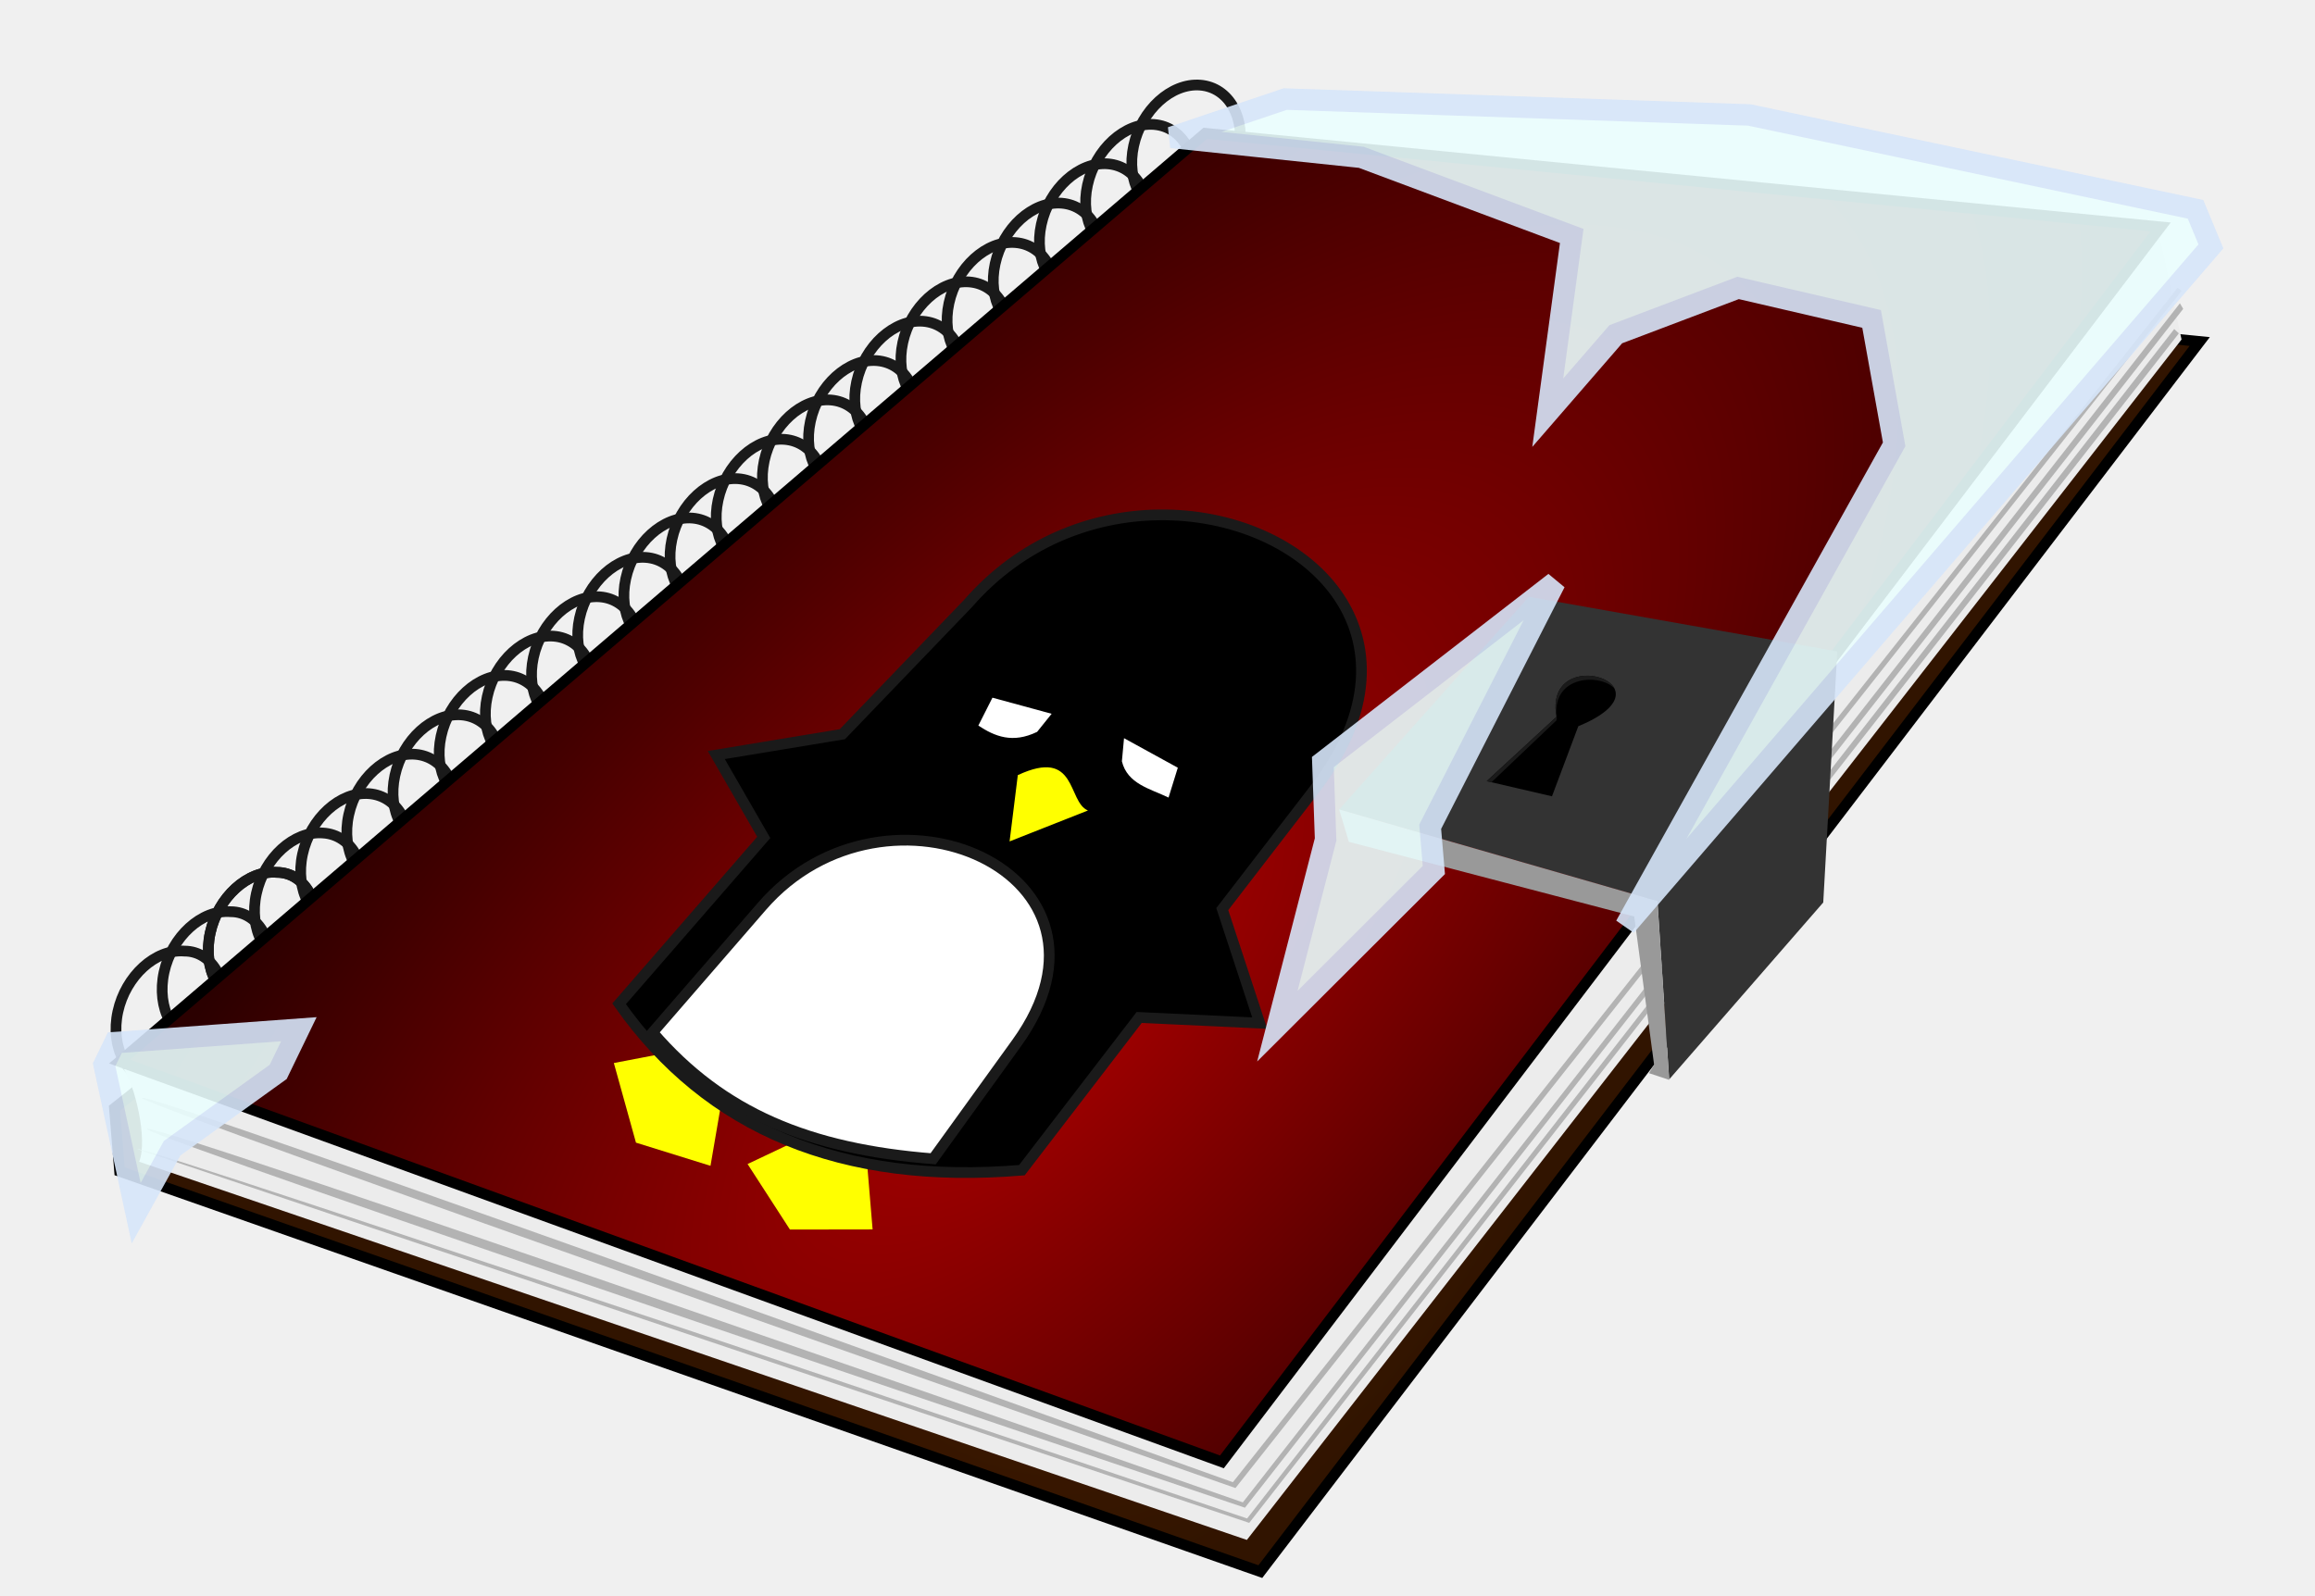
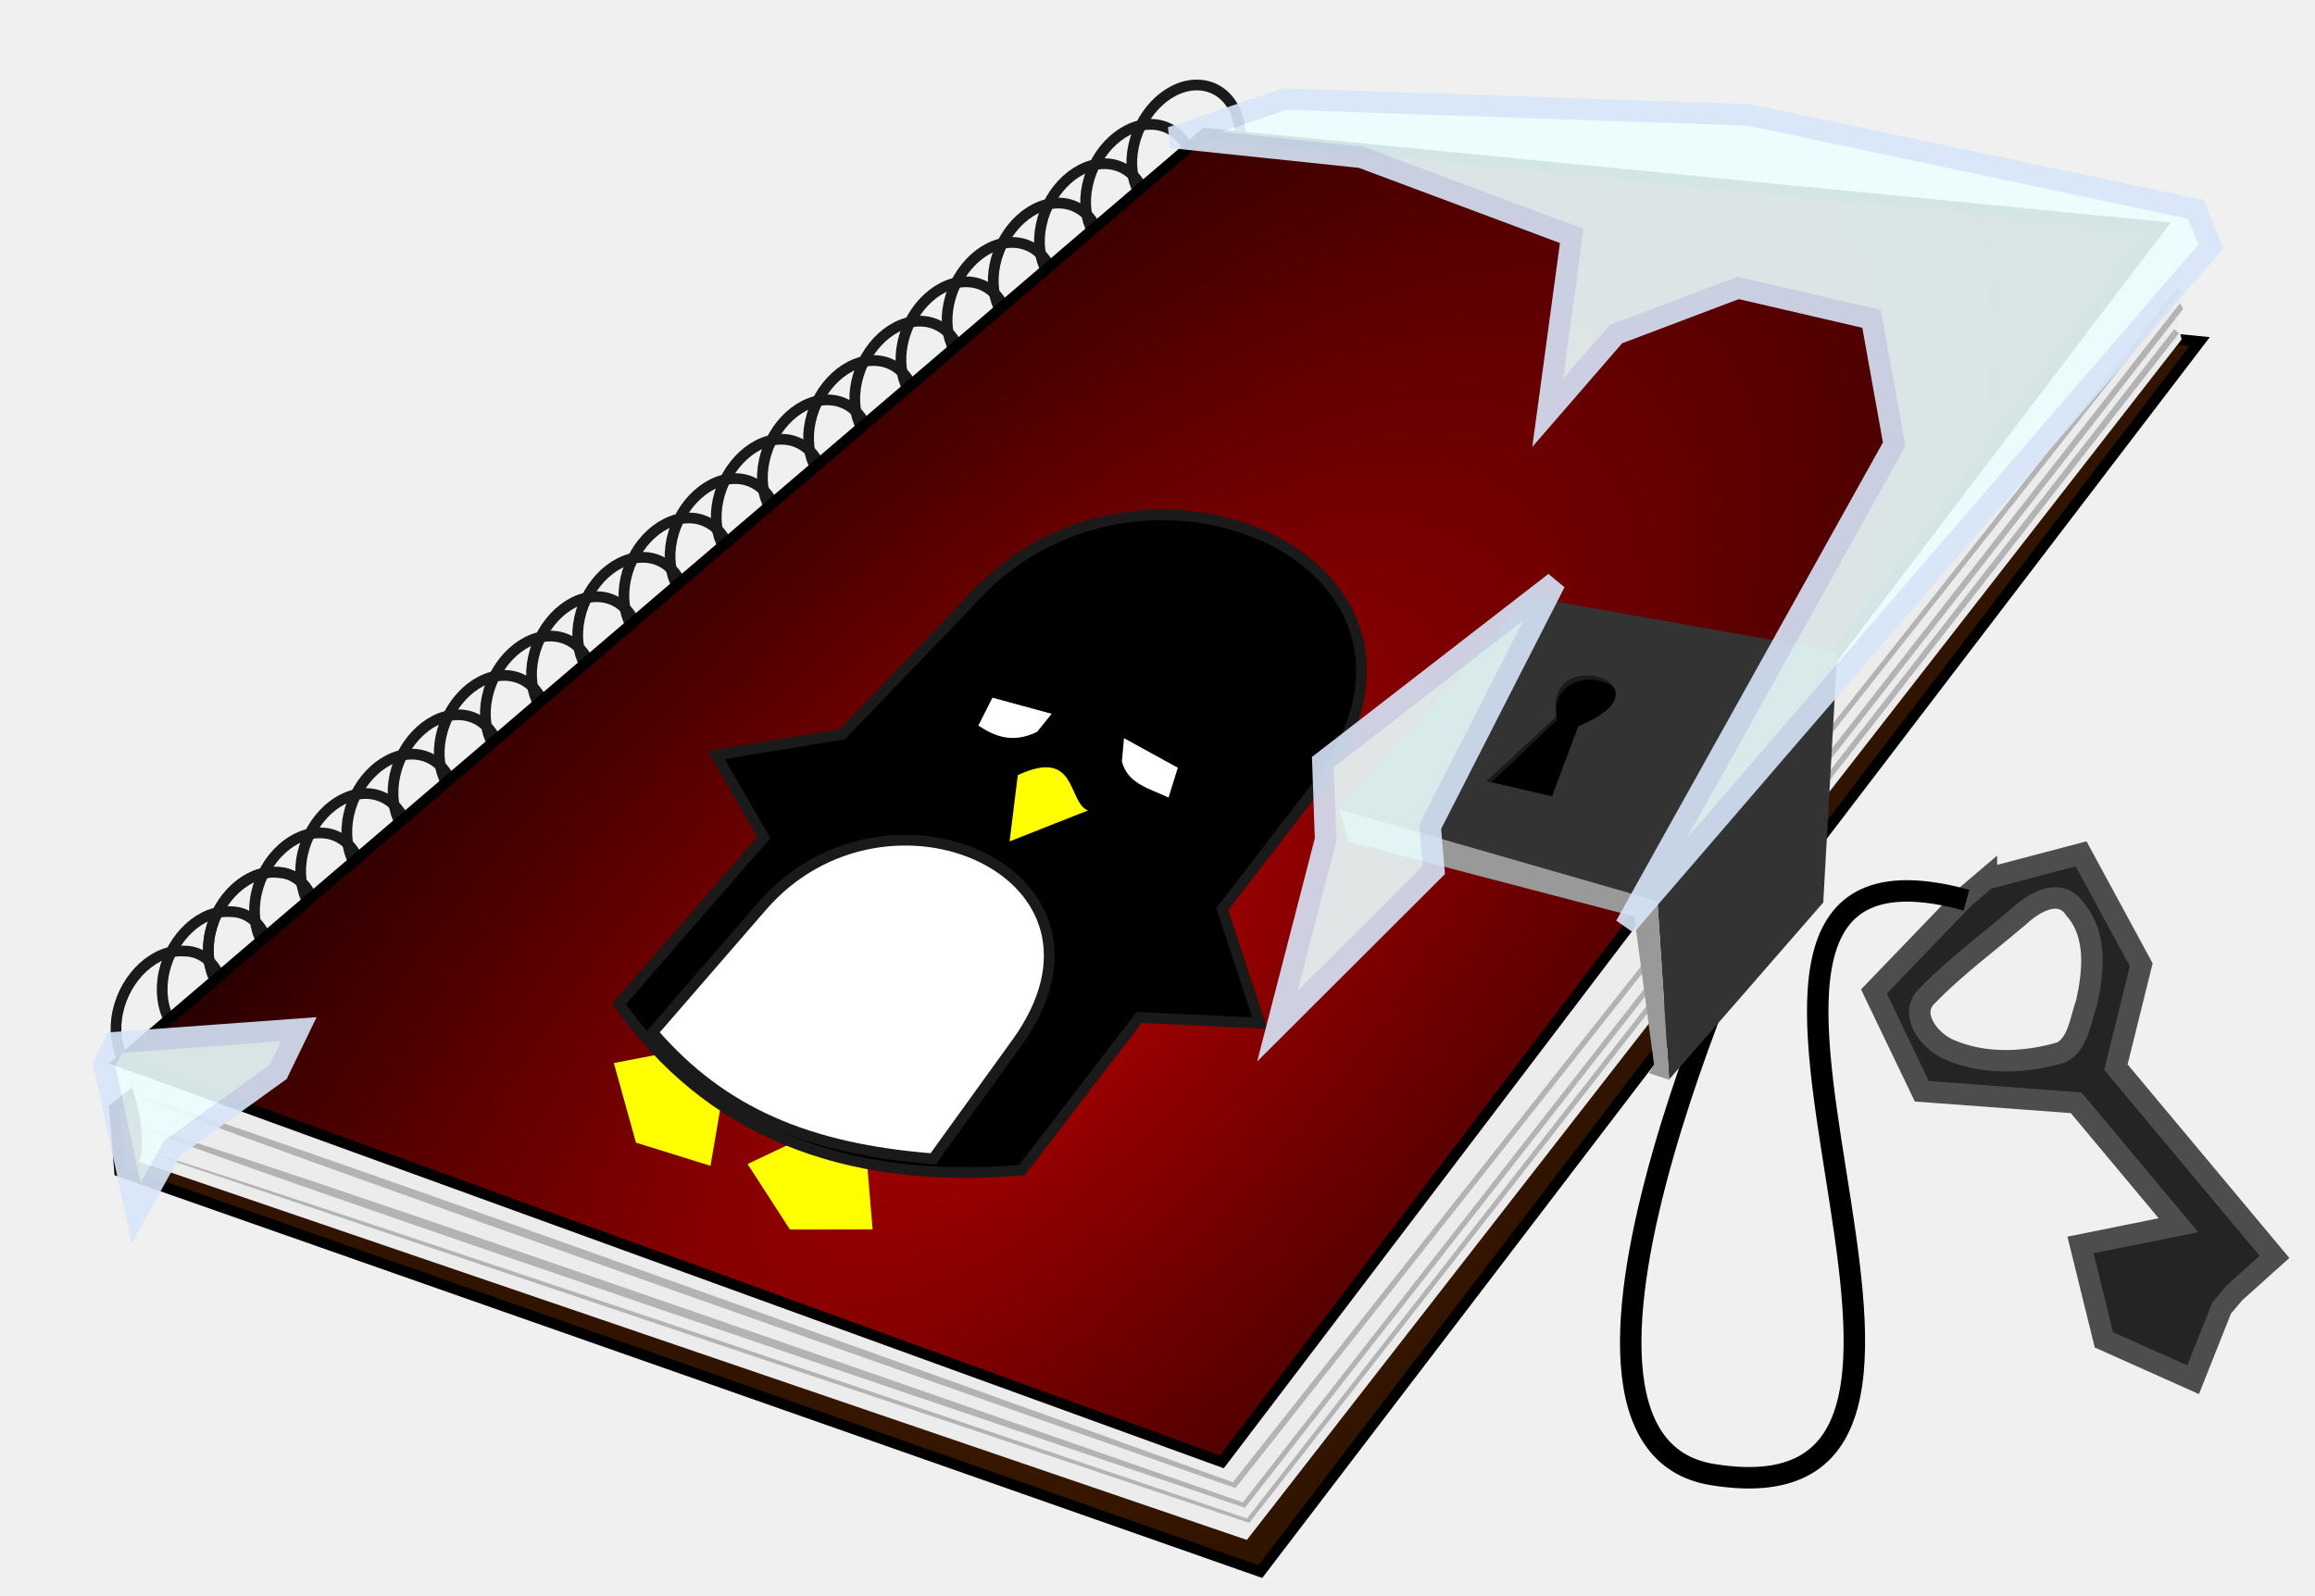
<svg xmlns="http://www.w3.org/2000/svg" xmlns:xlink="http://www.w3.org/1999/xlink" width="107.906" height="74.406" id="svg2" version="1.1">
  <defs id="defs4">
    <linearGradient id="linearGradient4966">
      <stop id="stop4968" offset="0" style="stop-color:#aa0000;stop-opacity:1" />
      <stop id="stop4970" offset="1" style="stop-color:#2b0000;stop-opacity:1" />
    </linearGradient>
    <linearGradient id="linearGradient4673">
      <stop style="stop-color:#491d00;stop-opacity:1" offset="0" id="stop4675" />
      <stop style="stop-color:#321500;stop-opacity:1" offset="1" id="stop4677" />
    </linearGradient>
    <linearGradient id="linearGradient4665">
      <stop style="stop-color:#552200;stop-opacity:1;" offset="0" id="stop4667" />
      <stop style="stop-color:#311400;stop-opacity:1" offset="1" id="stop4669" />
    </linearGradient>
    <radialGradient xlink:href="#linearGradient6835" id="radialGradient6841" cx="546.709" cy="1034.365" fx="546.709" fy="1034.365" r="15.762" gradientTransform="matrix(2.419948,-1.315216,2.735177,1.38399,-4103.066,282.398)" gradientUnits="userSpaceOnUse" />
    <linearGradient id="linearGradient6835">
      <stop style="stop-color:#000057;stop-opacity:1" offset="0" id="stop6837" />
      <stop style="stop-color:#01000e;stop-opacity:1" offset="1" id="stop6839" />
    </linearGradient>
    <linearGradient gradientTransform="matrix(0.7333539,-0.6362039,1.169779,0.3487835,-544.7963,1041.774)" xlink:href="#linearGradient8334" id="linearGradient8362" gradientUnits="userSpaceOnUse" x1="260.995" y1="362.186" x2="260.764" y2="370.029" />
    <linearGradient id="linearGradient8334">
      <stop style="stop-color:#cccccc;stop-opacity:1;" offset="0" id="stop8336" />
      <stop style="stop-color:#cccccc;stop-opacity:0;" offset="1" id="stop8338" />
    </linearGradient>
    <radialGradient xlink:href="#linearGradient6835" id="radialGradient3933" gradientUnits="userSpaceOnUse" gradientTransform="matrix(3.106764,-1.988129,3.746454,0.8288568,-5524.583,1224.496)" cx="546.709" cy="1034.365" fx="546.709" fy="1034.365" r="15.762" />
    <radialGradient xlink:href="#linearGradient4966" id="radialGradient4671" cx="31.496" cy="994.849" fx="31.496" fy="994.849" r="30.678" gradientTransform="matrix(0.7144557,0.6895961,-1.614861,1.670801,1628.087,-674.0817)" gradientUnits="userSpaceOnUse" />
    <radialGradient xlink:href="#linearGradient4673" id="radialGradient4679" cx="35.948" cy="996.383" fx="35.948" fy="996.383" r="11.804" gradientTransform="matrix(0.4919301,0.3509064,-1.877857,2.630595,1919.243,-1637.338)" gradientUnits="userSpaceOnUse" />
    <radialGradient xlink:href="#linearGradient4665" id="radialGradient4746" gradientUnits="userSpaceOnUse" gradientTransform="matrix(0.6346226,0.2130686,-0.3598093,1.070897,385.4958,-57.38378)" cx="30.975" cy="985.172" fx="30.975" fy="985.172" r="30.678" />
  </defs>
  <g id="layer1" transform="translate(4.5625,-962.9062)">
+     <path style="font-size:medium;font-style:normal;font-variant:normal;font-weight:normal;font-stretch:normal;text-indent:0;text-align:start;text-decoration:none;line-height:normal;letter-spacing:normal;word-spacing:normal;text-transform:none;direction:ltr;block-progression:tb;writing-mode:lr-tb;text-anchor:start;baseline-shift:baseline;color:#000000;fill:#242424;fill-opacity:1;stroke:#4d4d4d;stroke-width:1;stroke-miterlimit:4;stroke-opacity:1;stroke-dasharray:none;marker:none;visibility:visible;display:inline;overflow:visible;enable-background:accumulate;font-family:Sans;-inkscape-font-specification:Sans" d="m 88.029,1003.879 4.412,-1.164 2.803,5.173 -1.182,4.771 7.393,8.85 -1.852,1.662 -0.609,0.715 -1.331,3.349 -4.159,-1.86 -1.09,-4.424 4.564,-0.922 -4.768,-5.708 -7.193,-0.535 -2.233,-4.653 4.2,-4.366 1.045,-0.889 z m 1.444,1.803 c -1.394,1.202 -2.891,2.296 -4.174,3.619 -0.946,0.862 0.076,2.149 0.977,2.537 1.638,0.72 3.545,0.633 5.233,0.139 0.81,-0.403 0.9,-1.538 1.19,-2.331 0.314,-1.424 0.499,-3.153 -0.534,-4.336 -0.687,-1.055 -1.91,-0.34 -2.599,0.301 l -0.089,0.074 z" id="path3052" />
    <g id="g4910" transform="translate(21.04825,2.678868)">
      <path id="path4853" d="m 32.121,967.409 c -0.364,1.667 -1.753,2.932 -3.103,2.825 -1.35,-0.108 -2.15,-1.546 -1.787,-3.213 0.364,-1.667 1.753,-2.932 3.103,-2.825 1.35,0.108 2.15,1.546 1.787,3.213 z" style="fill:none;stroke:#1a1a1a;stroke-width:0.5;stroke-miterlimit:4;stroke-opacity:1;stroke-dasharray:none" />
      <path style="fill:none;stroke:#1a1a1a;stroke-width:0.5;stroke-miterlimit:4;stroke-opacity:1;stroke-dasharray:none" d="m 29.969,969.244 c -0.364,1.667 -1.753,2.932 -3.103,2.825 -1.35,-0.108 -2.15,-1.546 -1.787,-3.213 0.364,-1.667 1.753,-2.932 3.103,-2.825 1.35,0.108 2.15,1.546 1.787,3.213 z" id="path4864" />
      <path id="path4866" d="m 27.816,971.079 c -0.364,1.667 -1.753,2.932 -3.103,2.825 -1.35,-0.108 -2.15,-1.546 -1.787,-3.213 0.364,-1.667 1.753,-2.932 3.103,-2.825 1.35,0.108 2.15,1.546 1.787,3.213 z" style="fill:none;stroke:#1a1a1a;stroke-width:0.5;stroke-miterlimit:4;stroke-opacity:1;stroke-dasharray:none" />
      <path style="fill:none;stroke:#1a1a1a;stroke-width:0.5;stroke-miterlimit:4;stroke-opacity:1;stroke-dasharray:none" d="m 25.664,972.914 c -0.364,1.667 -1.753,2.932 -3.103,2.825 -1.35,-0.108 -2.15,-1.546 -1.787,-3.213 0.364,-1.667 1.753,-2.932 3.103,-2.825 1.35,0.108 2.15,1.546 1.787,3.213 z" id="path4868" />
      <path id="path4870" d="m 23.512,974.75 c -0.364,1.667 -1.753,2.932 -3.103,2.825 -1.35,-0.108 -2.15,-1.546 -1.787,-3.213 0.364,-1.667 1.753,-2.932 3.103,-2.825 1.35,0.108 2.15,1.546 1.787,3.213 z" style="fill:none;stroke:#1a1a1a;stroke-width:0.5;stroke-miterlimit:4;stroke-opacity:1;stroke-dasharray:none" />
      <path style="fill:none;stroke:#1a1a1a;stroke-width:0.5;stroke-miterlimit:4;stroke-opacity:1;stroke-dasharray:none" d="m 21.36,976.585 c -0.364,1.667 -1.753,2.932 -3.103,2.825 -1.35,-0.108 -2.15,-1.546 -1.787,-3.213 0.364,-1.667 1.753,-2.932 3.103,-2.825 1.35,0.108 2.15,1.546 1.787,3.213 z" id="path4872" />
      <path id="path4874" d="m 19.208,978.42 c -0.364,1.667 -1.753,2.932 -3.103,2.825 -1.35,-0.108 -2.15,-1.546 -1.787,-3.213 0.364,-1.667 1.753,-2.932 3.103,-2.825 1.35,0.108 2.15,1.546 1.787,3.213 z" style="fill:none;stroke:#1a1a1a;stroke-width:0.5;stroke-miterlimit:4;stroke-opacity:1;stroke-dasharray:none" />
      <path style="fill:none;stroke:#1a1a1a;stroke-width:0.5;stroke-miterlimit:4;stroke-opacity:1;stroke-dasharray:none" d="m 17.055,980.255 c -0.364,1.667 -1.753,2.932 -3.103,2.825 -1.35,-0.108 -2.15,-1.546 -1.787,-3.213 0.364,-1.667 1.753,-2.932 3.103,-2.825 1.35,0.108 2.15,1.546 1.787,3.213 z" id="path4876" />
      <path id="path4878" d="m 14.903,982.09 c -0.364,1.667 -1.753,2.932 -3.103,2.825 -1.35,-0.108 -2.15,-1.546 -1.787,-3.213 0.364,-1.667 1.753,-2.932 3.103,-2.825 1.35,0.108 2.15,1.546 1.787,3.213 z" style="fill:none;stroke:#1a1a1a;stroke-width:0.5;stroke-miterlimit:4;stroke-opacity:1;stroke-dasharray:none" />
      <path style="fill:none;stroke:#1a1a1a;stroke-width:0.5;stroke-miterlimit:4;stroke-opacity:1;stroke-dasharray:none" d="m 12.751,983.926 c -0.364,1.667 -1.753,2.932 -3.103,2.825 -1.35,-0.108 -2.15,-1.546 -1.787,-3.213 0.364,-1.667 1.753,-2.932 3.103,-2.825 1.35,0.108 2.15,1.546 1.787,3.213 z" id="path4880" />
      <path id="path4882" d="m 10.599,985.761 c -0.364,1.667 -1.753,2.932 -3.103,2.825 -1.35,-0.108 -2.15,-1.546 -1.787,-3.213 0.364,-1.667 1.753,-2.932 3.103,-2.825 1.35,0.108 2.15,1.546 1.787,3.213 z" style="fill:none;stroke:#1a1a1a;stroke-width:0.5;stroke-miterlimit:4;stroke-opacity:1;stroke-dasharray:none" />
      <path style="fill:none;stroke:#1a1a1a;stroke-width:0.5;stroke-miterlimit:4;stroke-opacity:1;stroke-dasharray:none" d="m 8.447,987.596 c -0.364,1.667 -1.753,2.932 -3.103,2.825 -1.35,-0.108 -2.15,-1.546 -1.787,-3.213 0.364,-1.667 1.753,-2.932 3.103,-2.825 1.35,0.108 2.15,1.546 1.787,3.213 z" id="path4884" />
      <path id="path4886" d="m 6.294,989.431 c -0.364,1.667 -1.753,2.932 -3.103,2.825 -1.35,-0.108 -2.15,-1.546 -1.787,-3.213 0.364,-1.667 1.753,-2.932 3.103,-2.825 1.35,0.108 2.15,1.546 1.787,3.213 z" style="fill:none;stroke:#1a1a1a;stroke-width:0.5;stroke-miterlimit:4;stroke-opacity:1;stroke-dasharray:none" />
      <path style="fill:none;stroke:#1a1a1a;stroke-width:0.5;stroke-miterlimit:4;stroke-opacity:1;stroke-dasharray:none" d="m 4.142,991.267 c -0.364,1.667 -1.753,2.932 -3.103,2.825 -1.35,-0.108 -2.15,-1.546 -1.787,-3.213 0.364,-1.667 1.753,-2.932 3.103,-2.825 1.35,0.108 2.15,1.546 1.787,3.213 z" id="path4888" />
      <path id="path4890" d="m 1.99,993.102 c -0.364,1.667 -1.753,2.932 -3.103,2.825 -1.35,-0.108 -2.15,-1.546 -1.787,-3.213 0.364,-1.667 1.753,-2.932 3.103,-2.825 1.35,0.108 2.15,1.546 1.787,3.213 z" style="fill:none;stroke:#1a1a1a;stroke-width:0.5;stroke-miterlimit:4;stroke-opacity:1;stroke-dasharray:none" />
      <path style="fill:none;stroke:#1a1a1a;stroke-width:0.5;stroke-miterlimit:4;stroke-opacity:1;stroke-dasharray:none" d="m -0.162,994.937 c -0.364,1.667 -1.753,2.932 -3.103,2.825 -1.35,-0.108 -2.15,-1.546 -1.787,-3.213 0.364,-1.667 1.753,-2.932 3.103,-2.825 1.35,0.108 2.15,1.546 1.787,3.213 z" id="path4892" />
      <path id="path4894" d="m -2.314,996.772 c -0.364,1.667 -1.753,2.932 -3.103,2.825 -1.353,-0.054 -2.15,-1.546 -1.787,-3.213 0.364,-1.667 1.753,-2.932 3.103,-2.825 1.35,0.108 2.15,1.546 1.787,3.213 z" style="fill:none;stroke:#1a1a1a;stroke-width:0.5;stroke-miterlimit:4;stroke-opacity:1;stroke-dasharray:none" />
      <path style="fill:none;stroke:#1a1a1a;stroke-width:0.5;stroke-miterlimit:4;stroke-opacity:1;stroke-dasharray:none" d="m -4.467,998.608 c -0.364,1.667 -1.753,2.932 -3.103,2.825 -1.354,0 -2.15,-1.546 -1.787,-3.213 0.364,-1.667 1.753,-2.932 3.103,-2.825 1.35,0.108 2.15,1.546 1.787,3.213 z" id="path4896" />
      <path id="path4898" d="m -6.619,1000.443 c -0.364,1.667 -1.753,2.932 -3.103,2.825 -1.354,0 -2.15,-1.546 -1.787,-3.213 0.364,-1.667 1.753,-2.932 3.103,-2.824 1.35,0.108 2.15,1.546 1.787,3.213 z" style="fill:none;stroke:#1a1a1a;stroke-width:0.5;stroke-miterlimit:4;stroke-opacity:1;stroke-dasharray:none" />
      <path style="fill:none;stroke:#1a1a1a;stroke-width:0.5;stroke-miterlimit:4;stroke-opacity:1;stroke-dasharray:none" d="m -8.771,1002.278 c -0.364,1.667 -1.753,2.932 -3.103,2.825 -1.354,0 -2.15,-1.546 -1.787,-3.214 0.364,-1.667 1.753,-2.932 3.103,-2.824 1.352,0.079 2.15,1.546 1.787,3.213 z" id="path4900" />
      <path id="path4902" d="m -10.923,1004.113 c -0.364,1.667 -1.753,2.932 -3.103,2.825 -1.354,0 -2.15,-1.546 -1.787,-3.213 0.364,-1.667 1.753,-2.932 3.103,-2.825 1.354,0 2.15,1.546 1.787,3.213 z" style="fill:none;stroke:#1a1a1a;stroke-width:0.5;stroke-miterlimit:4;stroke-opacity:1;stroke-dasharray:none" />
      <path style="fill:none;stroke:#1a1a1a;stroke-width:0.5;stroke-miterlimit:4;stroke-opacity:1;stroke-dasharray:none" d="m -10.923,1004.113 c -0.364,1.667 -1.753,2.932 -3.103,2.825 -1.354,0 -2.15,-1.546 -1.787,-3.213 0.364,-1.667 1.753,-2.932 3.103,-2.825 1.354,0 2.15,1.546 1.787,3.213 z" id="path4904" />
      <path id="path4906" d="m -13.075,1005.948 c -0.364,1.667 -1.753,2.932 -3.103,2.825 -1.354,0 -2.15,-1.546 -1.787,-3.214 0.364,-1.667 1.753,-2.932 3.103,-2.825 1.354,0 2.15,1.546 1.787,3.213 z" style="fill:none;stroke:#1a1a1a;stroke-width:0.5;stroke-miterlimit:4;stroke-opacity:1;stroke-dasharray:none" />
      <path style="fill:none;stroke:#1a1a1a;stroke-width:0.5;stroke-miterlimit:4;stroke-opacity:1;stroke-dasharray:none" d="m -15.227,1007.784 c -0.364,1.667 -1.753,2.932 -3.103,2.825 -1.354,0 -2.15,-1.546 -1.787,-3.213 0.364,-1.667 1.753,-2.932 3.103,-2.825 1.354,0 2.15,1.546 1.787,3.213 z" id="path4908" />
    </g>
+     <path style="fill:none;stroke:#000000;stroke-width:1px;stroke-linecap:butt;stroke-linejoin:miter;stroke-opacity:1" d="m 78.169,1003.018 c 0,0 -12.934,27.006 -2.917,28.638 16.414,2.675 -5.045,-31.395 11.844,-26.782" id="path3853" />
    <path id="path4744" d="m 51.613,974.24 46.357,4.589 -43.786,57.352 -53.171,-18.665 -0.241,-2.942 z" style="fill:url(#radialGradient4746);fill-opacity:1;stroke:#000000;stroke-width:0.5;stroke-miterlimit:4;stroke-opacity:1;stroke-dasharray:none" />
    <path style="fill:#ececec;fill-opacity:1;stroke:none" d="m 97.123,978.734 -43.567,55.97 -51.632,-17.633 c 0.421,-1.081 -0.23,-3.614 -0.712,-4.308 l 8.364,-2.415 86.499,-36.454 z" id="path4748" />
    <path id="path4994" d="m 96.998,978.449 -43.332,55.46 -51.836,-17.431 c 0.1,-0.257 51.737,17.226 51.737,17.226 l 43.215,-55.456 z" style="fill:#b3b3b3;fill-opacity:1;stroke:none" />
    <path style="fill:url(#radialGradient4671);fill-opacity:1;stroke:#000000;stroke-width:0.5;stroke-miterlimit:4;stroke-opacity:1;stroke-dasharray:none" d="M 51.613,969.123 96.148,973.486 52.393,1031.065 1.013,1012.4 z" id="rect7218" />
    <path style="fill:#b3b3b3;fill-opacity:1;stroke:none" d="m 97.123,976.469 -44.098,55.816 c 0,0 -51.241,-17.929 -50.966,-18.188 0.348,-0.327 50.854,17.938 50.845,17.916 l 44.034,-55.683 z" id="path4996" />
    <path id="path4998" d="m 97.2,977.308 -43.733,55.894 c 0,0 -51.294,-17.299 -51.174,-17.656 0.142,-0.424 51.078,17.424 51.075,17.407 l 43.679,-55.908 z" style="fill:#b3b3b3;fill-opacity:1;stroke:none" />
    <path style="fill:#333333;fill-opacity:1;stroke:none" d="m 57.857,1000.646 8.845,-9.914 14.375,2.547 -0.655,11.704 -7.181,8.248 -0.548,-8.314 z" id="rect4972" />
    <path style="fill:#ffff00;fill-opacity:1;stroke:none" d="m 24.05,1012.469 5.508,-1.056 -1.003,5.848 -3.474,-1.08 z" id="rect4829" />
    <path id="path4832" d="m 36.111,1020.227 -0.467,-5.589 -5.361,2.54 1.975,3.055 z" style="fill:#ffff00;fill-opacity:1;stroke:none" />
    <path style="fill:#000000;fill-opacity:1;stroke:#1a1a1a;stroke-width:0.5;stroke-miterlimit:4;stroke-opacity:1;stroke-dasharray:none" d="m 49.433,986.912 c -3.116,0.046 -6.386,1.279 -8.865,4.121 l -5.867,6.105 -5.876,0.971 2.212,3.841 -6.742,7.758 c 4.135,5.864 10.385,8.459 18.775,7.756 l 5.466,-7.12 5.619,0.263 -1.745,-5.315 4.298,-5.58 c 5.559,-7.218 -0.421,-12.901 -7.275,-12.8 z" id="rect4807" />
    <path id="path4810" d="m 42.496,1002.136 0.383,-3.09 c 2.79,-1.3 2.298,1.249 3.27,1.648 z" style="fill:#ffff00;fill-opacity:1;stroke:none" />
    <path style="fill:#ffffff;fill-opacity:1;stroke:none" d="m 43.779,997.029 c -1.136,0.551 -1.968,0.217 -2.739,-0.294 l 0.657,-1.3 2.759,0.751 z" id="path4812" />
    <path id="path4814" d="m 47.731,998.401 c 0.258,1.057 1.31,1.275 2.175,1.691 l 0.431,-1.392 -2.507,-1.376 z" style="fill:#ffffff;fill-opacity:1;stroke:none" />
    <path id="path4975" d="m 57.857,1000.646 0.454,1.51 13.3,3.481 0.926,6.906 -0.237,0.399 0.942,0.313 -0.549,-8.337 z" style="fill:#999999;fill-opacity:1;stroke:none" />
    <path style="opacity:0.9;fill:#eafefe;fill-opacity:1;stroke:#d6e5fa;stroke-width:1;stroke-linejoin:miter;stroke-miterlimit:4;stroke-opacity:1;stroke-dasharray:none" d="m 50.036,969.313 8.855,0.928 9.807,3.667 -1.117,8.239 3.171,-3.658 5.7,-2.158 6.224,1.445 1.051,5.847 -12.517,22.45 27.282,-31.679 -0.718,-1.729 -20.797,-4.399 -21.633,-0.741 z" id="path4313" />
    <path id="path4805" d="m 0.789,1011.518 -0.499,1.031 1.495,6.921 1.674,-3.028 4.947,-3.56 0.963,-1.99 z" style="opacity:0.9;fill:#eafefe;fill-opacity:1;stroke:#d6e5fa;stroke-width:1;stroke-linejoin:miter;stroke-miterlimit:4;stroke-opacity:1;stroke-dasharray:none" />
    <g transform="matrix(1.169988,-0.03226728,0.03226244,1.170027,-58.71611,-142.8821)" id="g4834" style="fill:#ffffff">
      <path style="fill:#ffffff;fill-opacity:1;stroke:#1a1a1a;stroke-width:0.427;stroke-miterlimit:4;stroke-opacity:1;stroke-dasharray:none" d="m 49.547,982.577 c 5.117,-5.585 15.042,-0.882 9.99,5.727 l -3.452,4.516 c -4.921,-0.524 -8.338,-2.041 -11.027,-5.343 z" id="path4836" />
    </g>
    <g id="g4987" transform="matrix(1.643365,0,0,1.46889,-57.16356,-465.2906)">
      <path id="path4977" d="m 76.156,995.048 -1.98,2.043 1.852,0.481 0.746,-2.223 c 2.864,-1.323 -1.003,-2.681 -0.618,-0.301 z" style="fill:#000000;fill-opacity:1;stroke:none" />
      <path style="fill:#1a1a1a;fill-opacity:1;stroke:none" d="m 76.156,995.048 -1.98,2.043 0.135,0.035 1.842,-1.961 c 0.008,-0.022 0.019,-0.092 0.003,-0.117 z" id="path4983" />
      <path style="fill:#1a1a1a;fill-opacity:1;stroke:none" d="m 76.156,995.048 c -0.117,-1.348 1.262,-1.367 1.644,-0.898 -0.274,-0.615 -1.9,-0.686 -1.644,0.898 z" id="path4985" />
    </g>
    <path style="opacity:0.9;fill:#eafefe;fill-opacity:1;stroke:#d6e5fa;stroke-width:1;stroke-linejoin:miter;stroke-miterlimit:4;stroke-opacity:1;stroke-dasharray:none" d="m 57.098,998.436 0.128,3.608 -2.249,8.707 7.295,-7.282 -0.171,-2.016 5.817,-11.394 z" id="path4992" />
  </g>
</svg>
